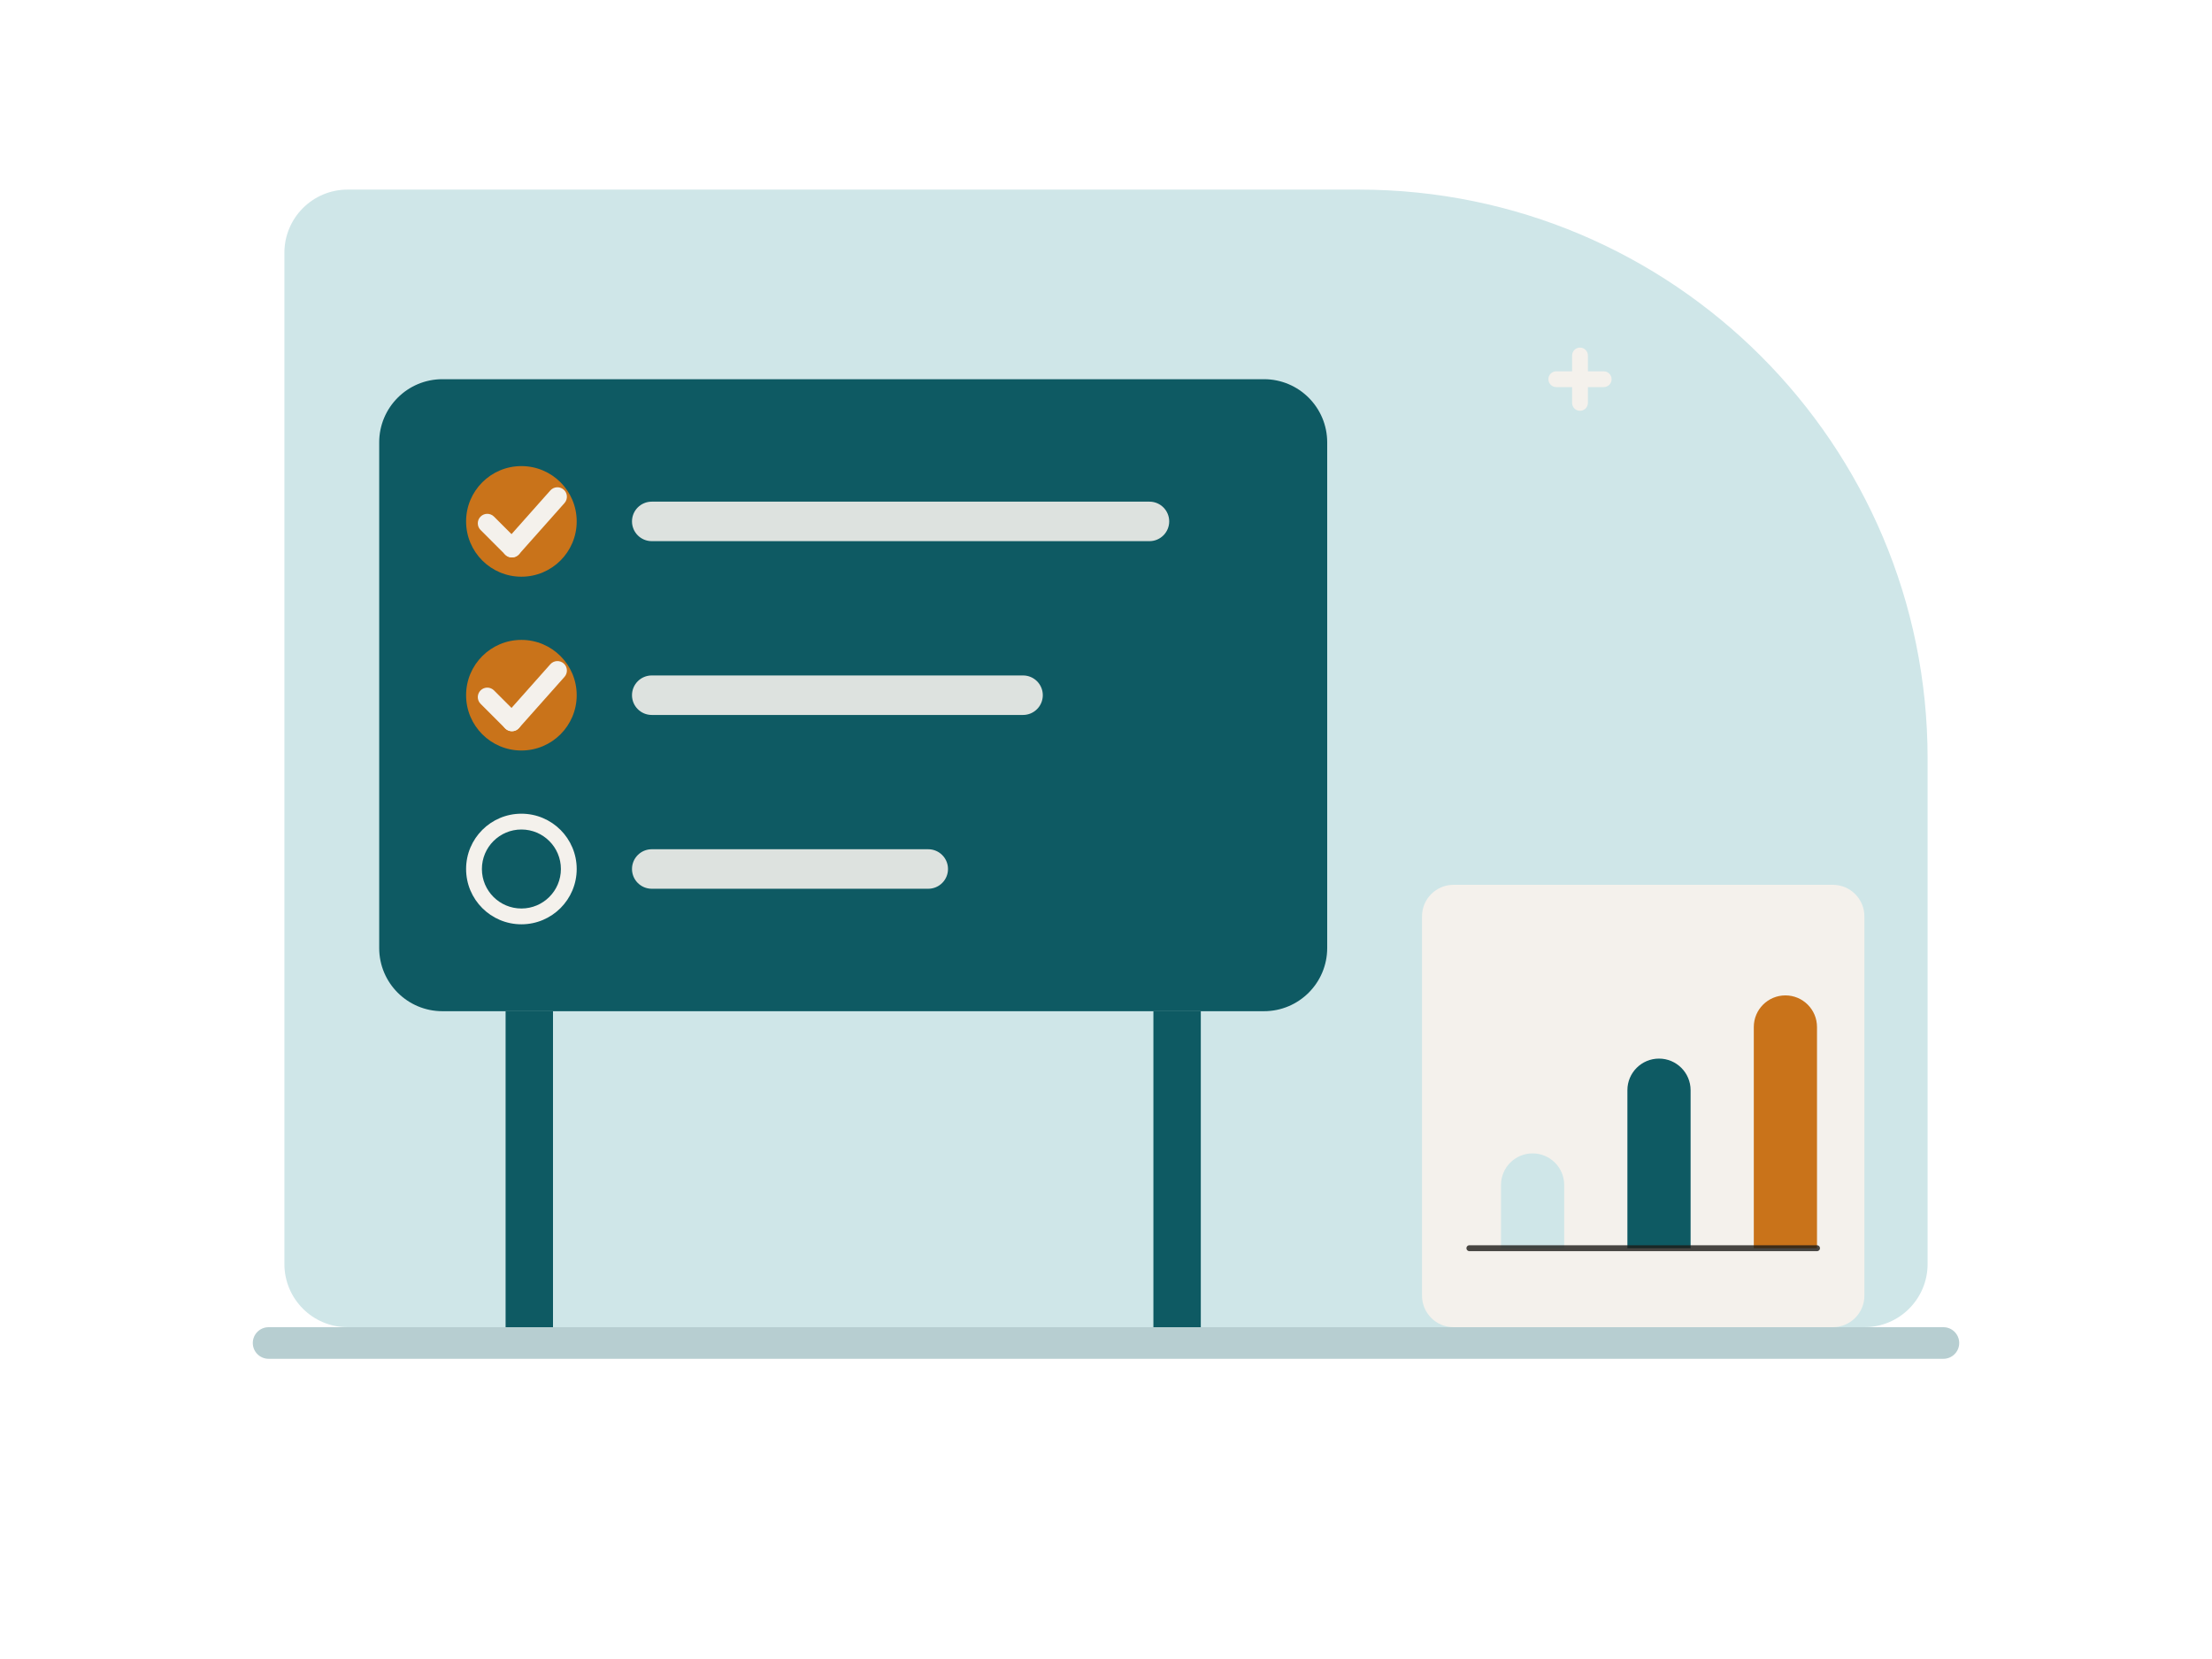
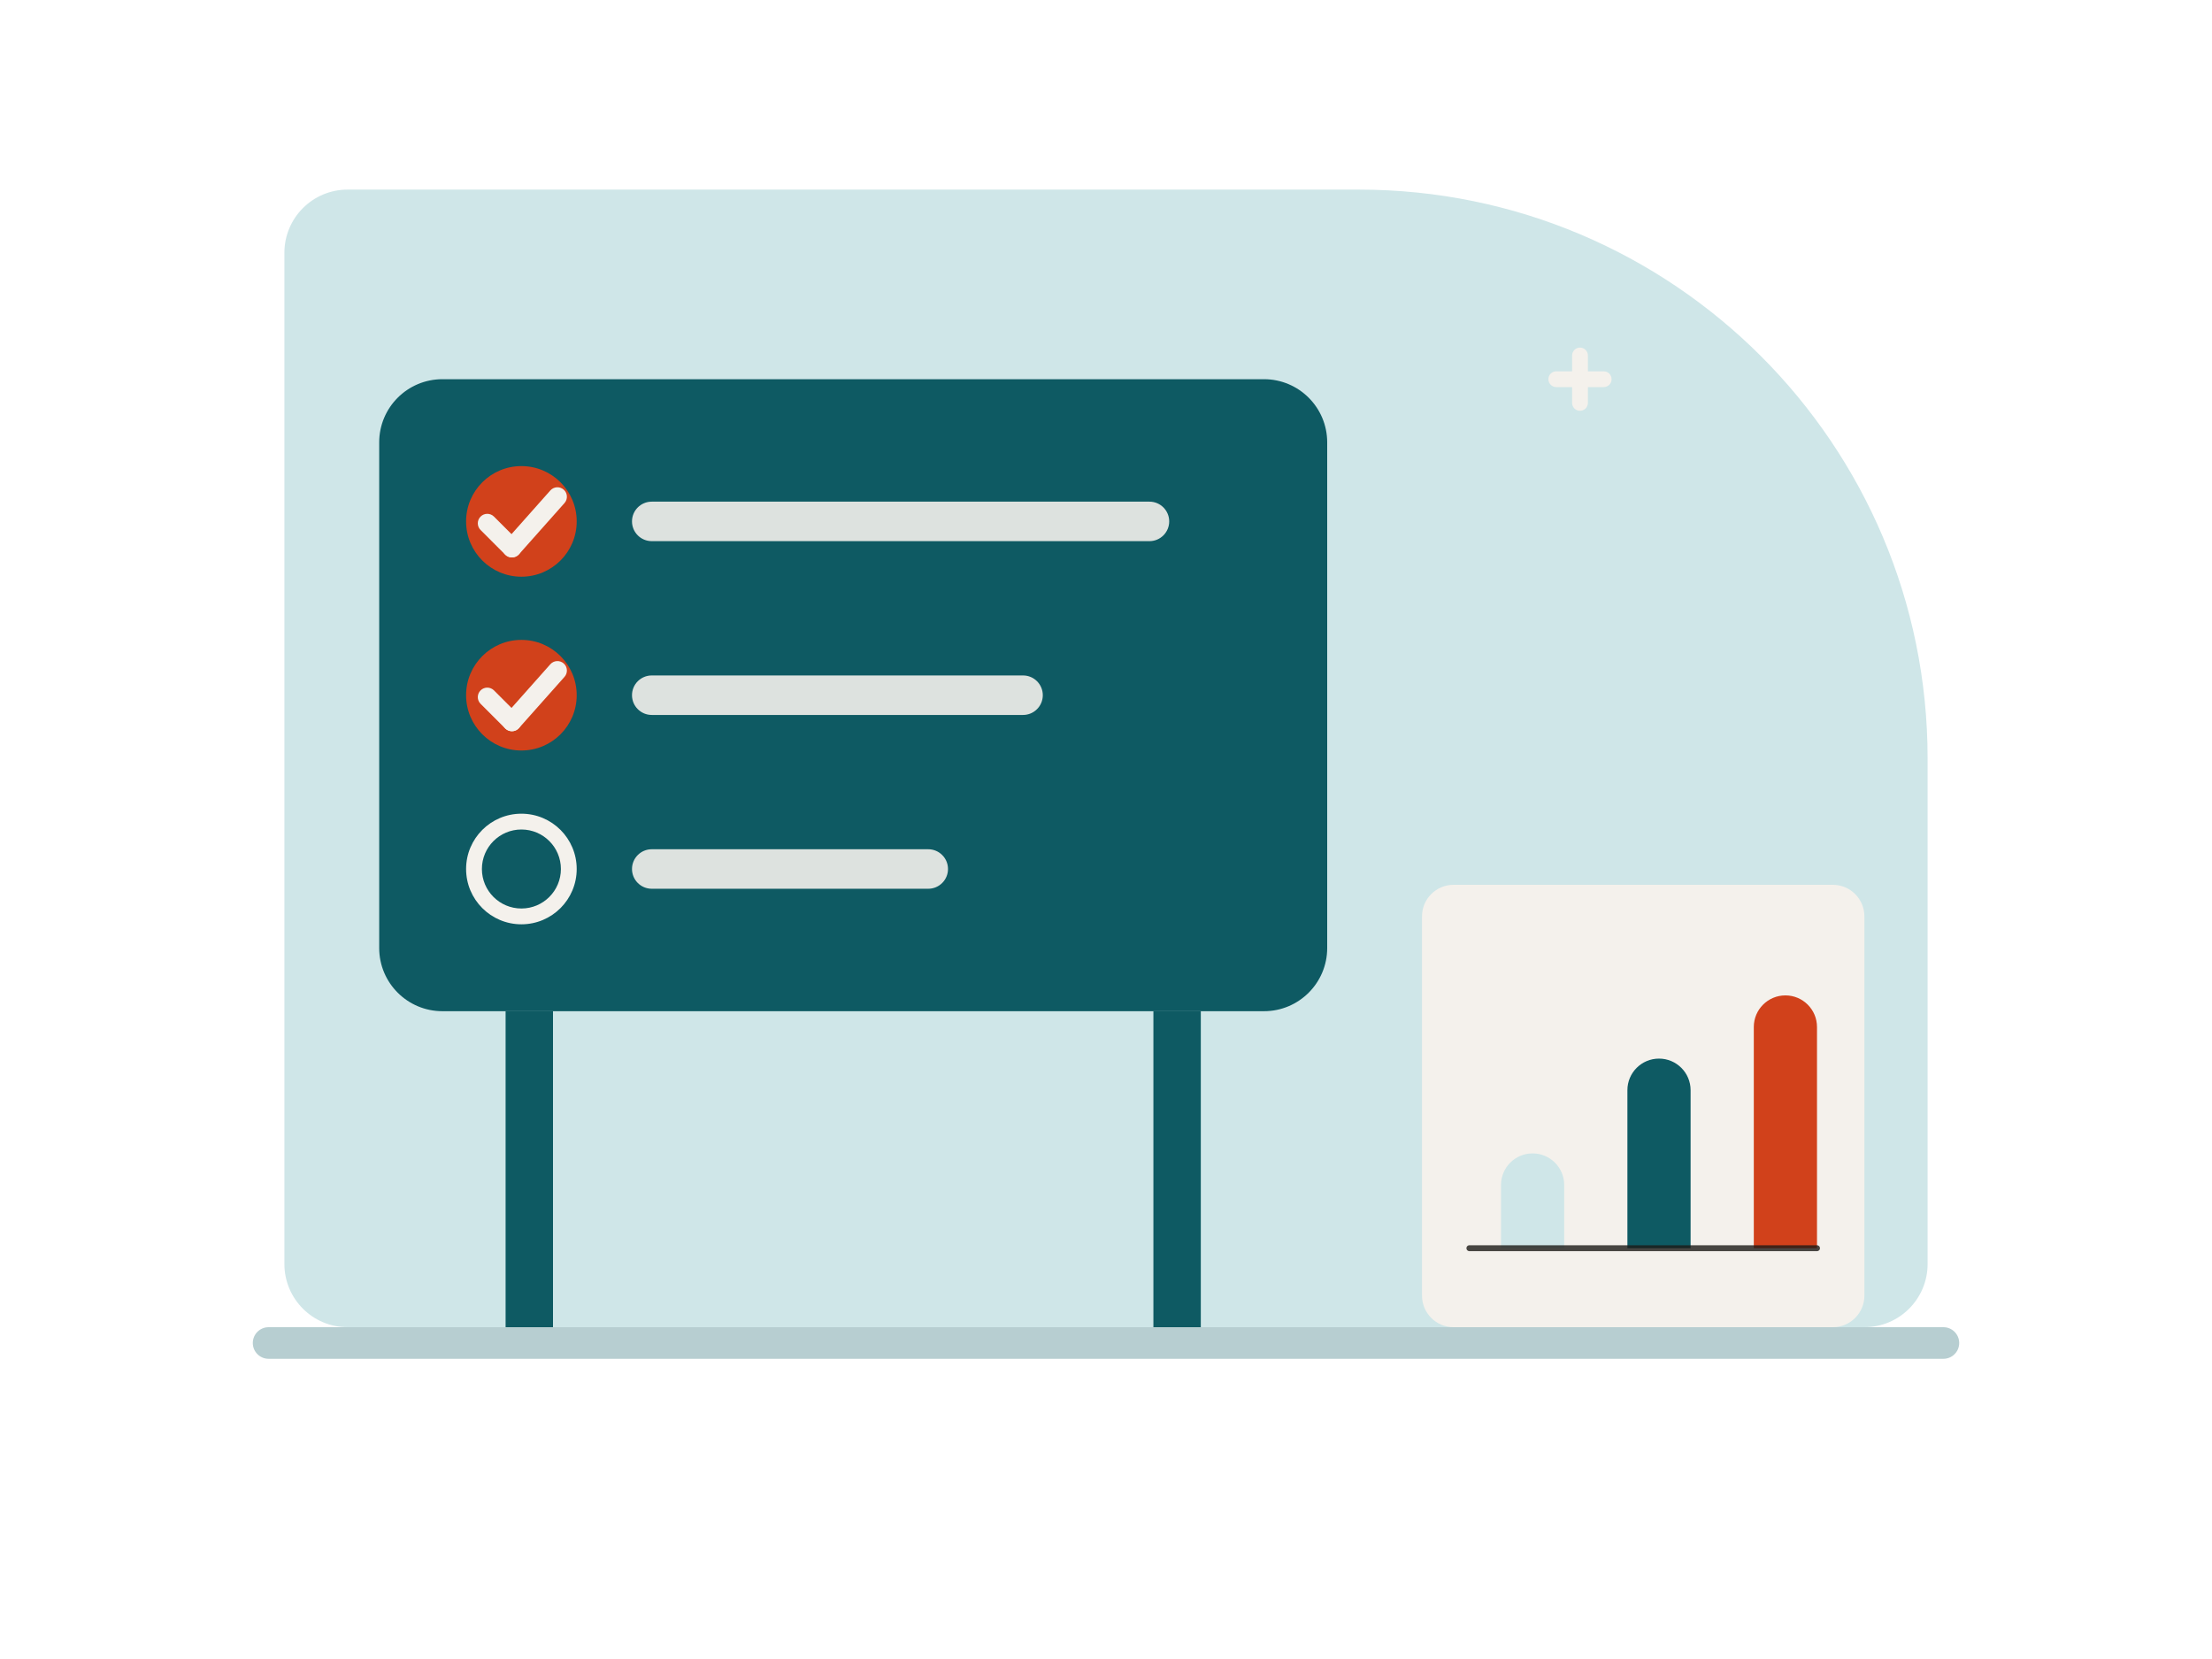
<svg xmlns="http://www.w3.org/2000/svg" width="560" height="420" viewBox="0 0 560 420" role="img">
  <path d="M88 48H344A144 144 0 0 1 488 192V320A16 16 0 0 1 472 336H88A16 16 0 0 1 72 320V64A16 16 0 0 1 88 48Z" fill="#CFE6E8" />
  <rect x="64" y="336" width="432" height="8" rx="4" fill="#0E5A63" opacity="0.3" />
  <rect x="128" y="256" width="12" height="80" fill="#0E5A63" />
  <rect x="292" y="256" width="12" height="80" fill="#0E5A63" />
  <rect x="96" y="96" width="240" height="160" rx="16" fill="#0E5A63" />
-   <circle cx="132" cy="132" r="14" fill="#C9731A" />
+   <circle cx="132" cy="132" r="14" fill="#D1411B" />
  <rect x="119.67" y="133.2" width="13.62" height="4.8" rx="2.4" fill="#F4F1EC" transform="rotate(45 126.48 135.6)" />
  <rect x="124.29" y="129.84" width="22.14" height="4.8" rx="2.4" fill="#F4F1EC" transform="rotate(-48.37 135.36 132.24)" />
  <rect x="160" y="127" width="136" height="10" rx="5" fill="#F4F1EC" opacity="0.9" />
-   <circle cx="132" cy="176" r="14" fill="#C9731A" />
+   <circle cx="132" cy="176" r="14" fill="#D1411B" />
  <rect x="119.67" y="177.2" width="13.62" height="4.8" rx="2.4" fill="#F4F1EC" transform="rotate(45 126.48 179.6)" />
  <rect x="124.29" y="173.84" width="22.14" height="4.8" rx="2.4" fill="#F4F1EC" transform="rotate(-48.37 135.36 176.24)" />
  <rect x="160" y="171" width="104" height="10" rx="5" fill="#F4F1EC" opacity="0.9" />
  <circle cx="132" cy="220" r="14" fill="#F4F1EC" />
  <circle cx="132" cy="220" r="10" fill="#0E5A63" />
  <rect x="160" y="215" width="80" height="10" rx="5" fill="#F4F1EC" opacity="0.9" />
  <rect x="360" y="224" width="112" height="112" rx="8" fill="#F4F1EC" />
  <path d="M388 292H388A8 8 0 0 1 396 300V316H380V300A8 8 0 0 1 388 292Z" fill="#CFE6E8" />
  <path d="M420 268H420A8 8 0 0 1 428 276V316H412V276A8 8 0 0 1 420 268Z" fill="#0E5A63" />
-   <path d="M452 252H452A8 8 0 0 1 460 260V316H444V260A8 8 0 0 1 452 252Z" fill="#C9731A" />
+   <path d="M452 252H452A8 8 0 0 1 460 260V316H444V260A8 8 0 0 1 452 252Z" fill="#D1411B" />
  <path d="M372 316H460" fill="none" stroke="#1C1A17" stroke-width="1.5" stroke-linecap="round" stroke-linejoin="round" opacity="0.8" />
  <rect x="392" y="94" width="16" height="4" rx="2" fill="#F4F1EC" />
  <rect x="392" y="94" width="16" height="4" rx="2" fill="#F4F1EC" transform="rotate(90 400 96)" />
</svg>
